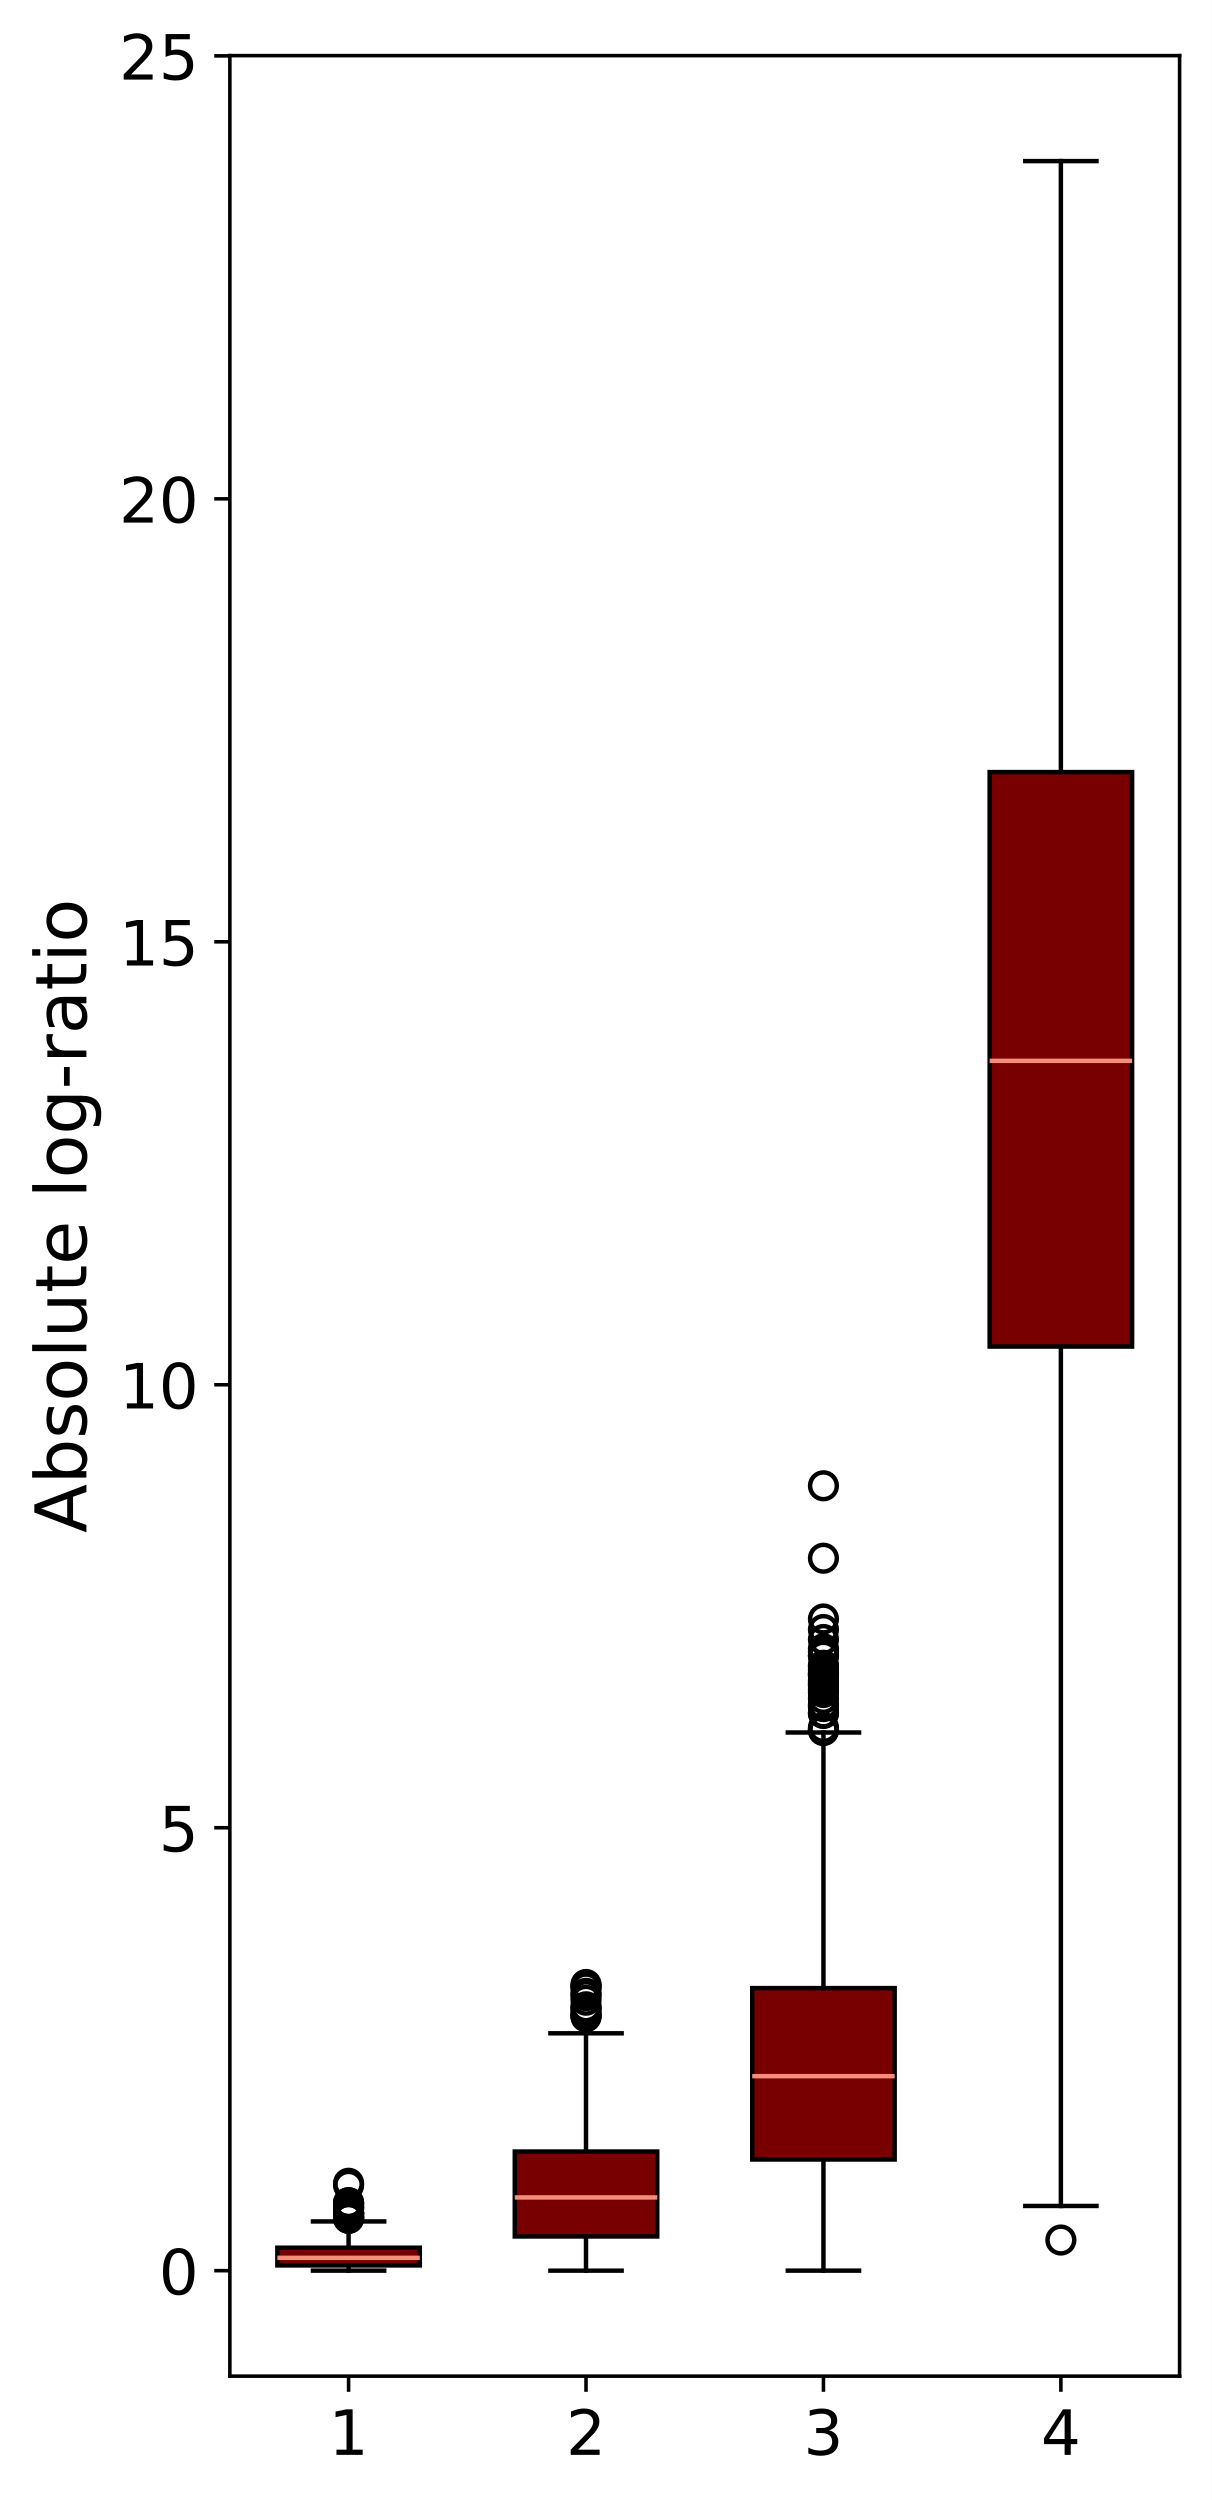
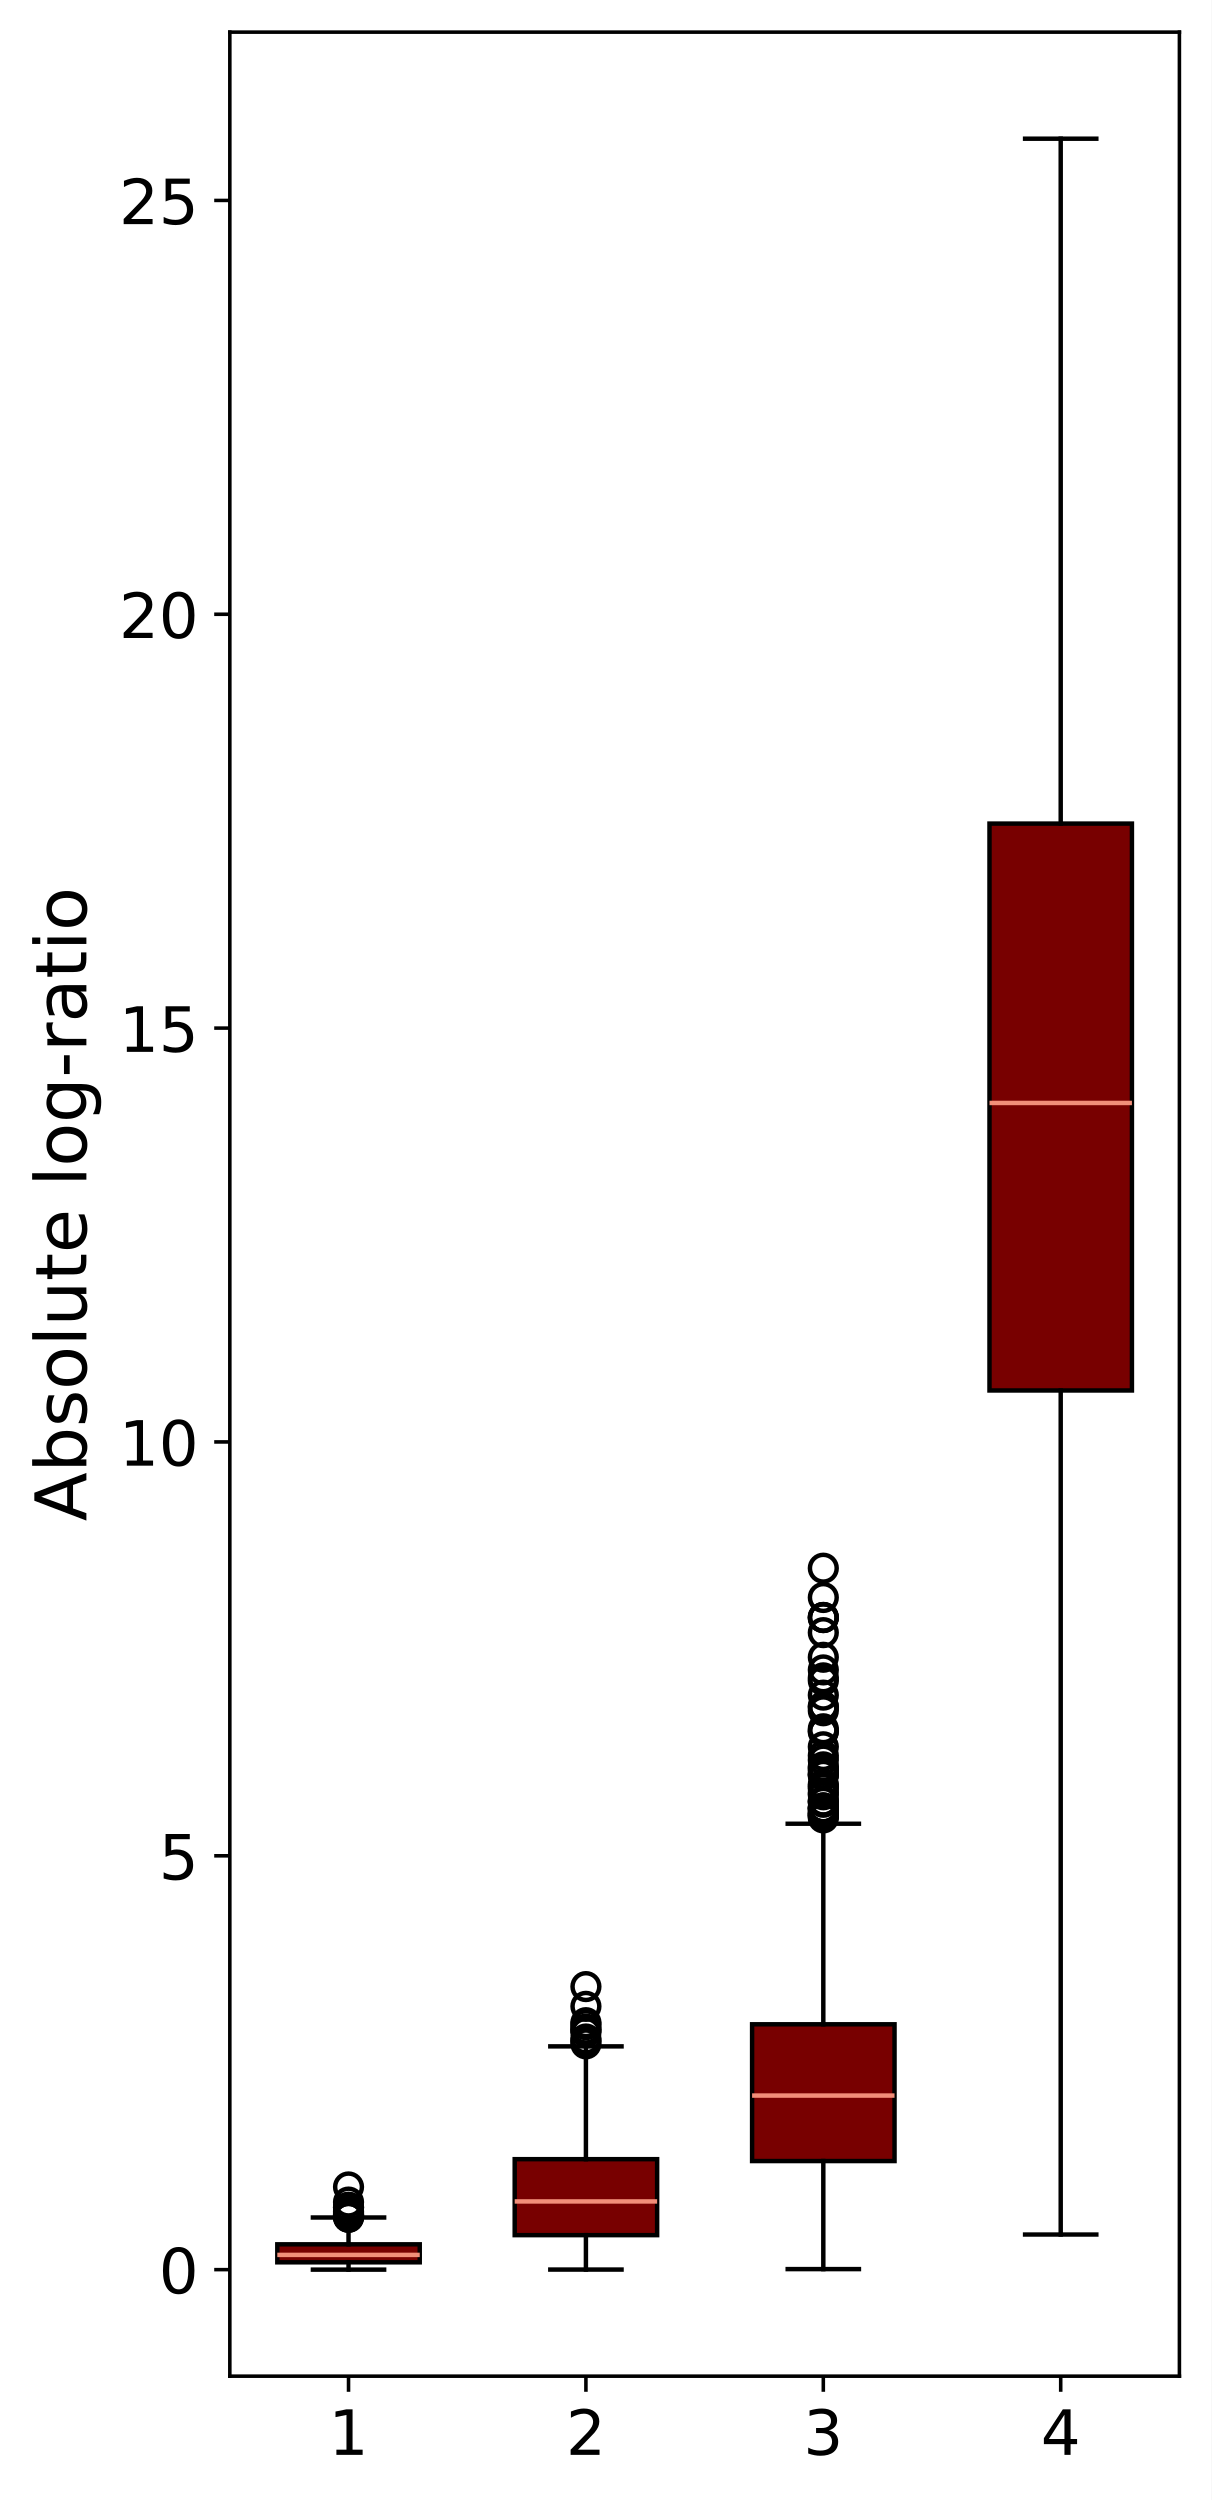
- <svg xmlns="http://www.w3.org/2000/svg" xmlns:xlink="http://www.w3.org/1999/xlink" width="271.485pt" height="560.119pt" viewBox="0 0 271.485 560.119" version="1.1">
+ <svg xmlns="http://www.w3.org/2000/svg" xmlns:xlink="http://www.w3.org/1999/xlink" width="271.485pt" height="560.209pt" viewBox="0 0 271.485 560.209" version="1.1">
  <defs>
    <style type="text/css">*{stroke-linejoin: round; stroke-linecap: butt}</style>
  </defs>
  <g id="figure_1">
    <g id="patch_1">
-       <path d="M 0 560.119  L 271.485 560.119  L 271.485 0  L 0 0  z " style="fill: #ffffff" />
+       <path d="M 0 560.209  L 271.485 560.209  L 271.485 0  L 0 0  z " style="fill: #ffffff" />
    </g>
    <g id="axes_1">
      <g id="patch_2">
-         <path d="M 51.5 532.37  L 264.285 532.37  L 264.285 12.462  L 51.5 12.462  z " style="fill: #ffffff" />
+         <path d="M 51.5 532.46  L 264.285 532.46  L 264.285 7.2  L 51.5 7.2  z " style="fill: #ffffff" />
      </g>
      <g id="matplotlib.axis_1">
        <g id="xtick_1">
          <g id="line2d_1">
            <defs>
-               <path id="m6e7638c739" d="M 0 0  L 0 3.5  " style="stroke: #000000; stroke-width: 0.8" />
+               <path id="md84a4ff75e" d="M 0 0  L 0 3.5  " style="stroke: #000000; stroke-width: 0.8" />
            </defs>
            <g>
-               <use xlink:href="#m6e7638c739" x="78.098" y="532.37" style="stroke: #000000; stroke-width: 0.8" />
+               <use xlink:href="#md84a4ff75e" x="78.098" y="532.46" style="stroke: #000000; stroke-width: 0.8" />
            </g>
          </g>
          <g id="text_1">
-             <g transform="translate(73.64437 550.0077) scale(0.14 -0.14)">
+             <g transform="translate(73.64437 550.0978) scale(0.14 -0.14)">
              <defs>
                <path id="DejaVuSans-31" d="M 794 531  L 1825 531  L 1825 4091  L 703 3866  L 703 4441  L 1819 4666  L 2450 4666  L 2450 531  L 3481 531  L 3481 0  L 794 0  L 794 531  z " transform="scale(0.015625)" />
              </defs>
              <use xlink:href="#DejaVuSans-31" />
            </g>
          </g>
        </g>
        <g id="xtick_2">
          <g id="line2d_2">
            <g>
-               <use xlink:href="#m6e7638c739" x="131.294" y="532.37" style="stroke: #000000; stroke-width: 0.8" />
+               <use xlink:href="#md84a4ff75e" x="131.294" y="532.46" style="stroke: #000000; stroke-width: 0.8" />
            </g>
          </g>
          <g id="text_2">
-             <g transform="translate(126.8406 550.0077) scale(0.14 -0.14)">
+             <g transform="translate(126.8406 550.0978) scale(0.14 -0.14)">
              <defs>
                <path id="DejaVuSans-32" d="M 1228 531  L 3431 531  L 3431 0  L 469 0  L 469 531  Q 828 903 1448 1529  Q 2069 2156 2228 2338  Q 2531 2678 2651 2914  Q 2772 3150 2772 3378  Q 2772 3750 2511 3984  Q 2250 4219 1831 4219  Q 1534 4219 1204 4116  Q 875 4013 500 3803  L 500 4441  Q 881 4594 1212 4672  Q 1544 4750 1819 4750  Q 2544 4750 2975 4387  Q 3406 4025 3406 3419  Q 3406 3131 3298 2873  Q 3191 2616 2906 2266  Q 2828 2175 2409 1742  Q 1991 1309 1228 531  z " transform="scale(0.015625)" />
              </defs>
              <use xlink:href="#DejaVuSans-32" />
            </g>
          </g>
        </g>
        <g id="xtick_3">
          <g id="line2d_3">
            <g>
-               <use xlink:href="#m6e7638c739" x="184.491" y="532.37" style="stroke: #000000; stroke-width: 0.8" />
+               <use xlink:href="#md84a4ff75e" x="184.491" y="532.46" style="stroke: #000000; stroke-width: 0.8" />
            </g>
          </g>
          <g id="text_3">
-             <g transform="translate(180.0369 550.0077) scale(0.14 -0.14)">
+             <g transform="translate(180.0369 550.0978) scale(0.14 -0.14)">
              <defs>
                <path id="DejaVuSans-33" d="M 2597 2516  Q 3050 2419 3304 2112  Q 3559 1806 3559 1356  Q 3559 666 3084 287  Q 2609 -91 1734 -91  Q 1441 -91 1130 -33  Q 819 25 488 141  L 488 750  Q 750 597 1062 519  Q 1375 441 1716 441  Q 2309 441 2620 675  Q 2931 909 2931 1356  Q 2931 1769 2642 2001  Q 2353 2234 1838 2234  L 1294 2234  L 1294 2753  L 1863 2753  Q 2328 2753 2575 2939  Q 2822 3125 2822 3475  Q 2822 3834 2567 4026  Q 2313 4219 1838 4219  Q 1578 4219 1281 4162  Q 984 4106 628 3988  L 628 4550  Q 988 4650 1302 4700  Q 1616 4750 1894 4750  Q 2613 4750 3031 4423  Q 3450 4097 3450 3541  Q 3450 3153 3228 2886  Q 3006 2619 2597 2516  z " transform="scale(0.015625)" />
              </defs>
              <use xlink:href="#DejaVuSans-33" />
            </g>
          </g>
        </g>
        <g id="xtick_4">
          <g id="line2d_4">
            <g>
-               <use xlink:href="#m6e7638c739" x="237.687" y="532.37" style="stroke: #000000; stroke-width: 0.8" />
+               <use xlink:href="#md84a4ff75e" x="237.687" y="532.46" style="stroke: #000000; stroke-width: 0.8" />
            </g>
          </g>
          <g id="text_4">
-             <g transform="translate(233.2331 550.0077) scale(0.14 -0.14)">
+             <g transform="translate(233.2331 550.0978) scale(0.14 -0.14)">
              <defs>
                <path id="DejaVuSans-34" d="M 2419 4116  L 825 1625  L 2419 1625  L 2419 4116  z M 2253 4666  L 3047 4666  L 3047 1625  L 3713 1625  L 3713 1100  L 3047 1100  L 3047 0  L 2419 0  L 2419 1100  L 313 1100  L 313 1709  L 2253 4666  z " transform="scale(0.015625)" />
              </defs>
              <use xlink:href="#DejaVuSans-34" />
            </g>
          </g>
        </g>
      </g>
      <g id="matplotlib.axis_2">
        <g id="ytick_1">
          <g id="line2d_5">
            <defs>
-               <path id="mb62a752e9b" d="M 0 0  L -3.5 0  " style="stroke: #000000; stroke-width: 0.8" />
+               <path id="m179d53784d" d="M 0 0  L -3.5 0  " style="stroke: #000000; stroke-width: 0.8" />
            </defs>
            <g>
-               <use xlink:href="#mb62a752e9b" x="51.5" y="508.738" style="stroke: #000000; stroke-width: 0.8" />
+               <use xlink:href="#m179d53784d" x="51.5" y="508.586" style="stroke: #000000; stroke-width: 0.8" />
            </g>
          </g>
          <g id="text_5">
-             <g transform="translate(35.5925 514.0573) scale(0.14 -0.14)">
+             <g transform="translate(35.5925 513.9051) scale(0.14 -0.14)">
              <defs>
                <path id="DejaVuSans-30" d="M 2034 4250  Q 1547 4250 1301 3770  Q 1056 3291 1056 2328  Q 1056 1369 1301 889  Q 1547 409 2034 409  Q 2525 409 2770 889  Q 3016 1369 3016 2328  Q 3016 3291 2770 3770  Q 2525 4250 2034 4250  z M 2034 4750  Q 2819 4750 3233 4129  Q 3647 3509 3647 2328  Q 3647 1150 3233 529  Q 2819 -91 2034 -91  Q 1250 -91 836 529  Q 422 1150 422 2328  Q 422 3509 836 4129  Q 1250 4750 2034 4750  z " transform="scale(0.015625)" />
              </defs>
              <use xlink:href="#DejaVuSans-30" />
            </g>
          </g>
        </g>
        <g id="ytick_2">
          <g id="line2d_6">
            <g>
-               <use xlink:href="#mb62a752e9b" x="51.5" y="409.495" style="stroke: #000000; stroke-width: 0.8" />
+               <use xlink:href="#m179d53784d" x="51.5" y="415.852" style="stroke: #000000; stroke-width: 0.8" />
            </g>
          </g>
          <g id="text_6">
-             <g transform="translate(35.5925 414.8134) scale(0.14 -0.14)">
+             <g transform="translate(35.5925 421.1704) scale(0.14 -0.14)">
              <defs>
                <path id="DejaVuSans-35" d="M 691 4666  L 3169 4666  L 3169 4134  L 1269 4134  L 1269 2991  Q 1406 3038 1543 3061  Q 1681 3084 1819 3084  Q 2600 3084 3056 2656  Q 3513 2228 3513 1497  Q 3513 744 3044 326  Q 2575 -91 1722 -91  Q 1428 -91 1123 -41  Q 819 9 494 109  L 494 744  Q 775 591 1075 516  Q 1375 441 1709 441  Q 2250 441 2565 725  Q 2881 1009 2881 1497  Q 2881 1984 2565 2268  Q 2250 2553 1709 2553  Q 1456 2553 1204 2497  Q 953 2441 691 2322  L 691 4666  z " transform="scale(0.015625)" />
              </defs>
              <use xlink:href="#DejaVuSans-35" />
            </g>
          </g>
        </g>
        <g id="ytick_3">
          <g id="line2d_7">
            <g>
-               <use xlink:href="#mb62a752e9b" x="51.5" y="310.251" style="stroke: #000000; stroke-width: 0.8" />
+               <use xlink:href="#m179d53784d" x="51.5" y="323.117" style="stroke: #000000; stroke-width: 0.8" />
            </g>
          </g>
          <g id="text_7">
-             <g transform="translate(26.685 315.5695) scale(0.14 -0.14)">
+             <g transform="translate(26.685 328.4357) scale(0.14 -0.14)">
              <use xlink:href="#DejaVuSans-31" />
              <use xlink:href="#DejaVuSans-30" transform="translate(63.62305 0)" />
            </g>
          </g>
        </g>
        <g id="ytick_4">
          <g id="line2d_8">
            <g>
-               <use xlink:href="#mb62a752e9b" x="51.5" y="211.007" style="stroke: #000000; stroke-width: 0.8" />
+               <use xlink:href="#m179d53784d" x="51.5" y="230.382" style="stroke: #000000; stroke-width: 0.8" />
            </g>
          </g>
          <g id="text_8">
-             <g transform="translate(26.685 216.3256) scale(0.14 -0.14)">
+             <g transform="translate(26.685 235.7011) scale(0.14 -0.14)">
              <use xlink:href="#DejaVuSans-31" />
              <use xlink:href="#DejaVuSans-35" transform="translate(63.62305 0)" />
            </g>
          </g>
        </g>
        <g id="ytick_5">
          <g id="line2d_9">
            <g>
-               <use xlink:href="#mb62a752e9b" x="51.5" y="111.763" style="stroke: #000000; stroke-width: 0.8" />
+               <use xlink:href="#m179d53784d" x="51.5" y="137.647" style="stroke: #000000; stroke-width: 0.8" />
            </g>
          </g>
          <g id="text_9">
-             <g transform="translate(26.685 117.0817) scale(0.14 -0.14)">
+             <g transform="translate(26.685 142.9664) scale(0.14 -0.14)">
              <use xlink:href="#DejaVuSans-32" />
              <use xlink:href="#DejaVuSans-30" transform="translate(63.62305 0)" />
            </g>
          </g>
        </g>
        <g id="ytick_6">
          <g id="line2d_10">
            <g>
-               <use xlink:href="#mb62a752e9b" x="51.5" y="12.519" style="stroke: #000000; stroke-width: 0.8" />
+               <use xlink:href="#m179d53784d" x="51.5" y="44.913" style="stroke: #000000; stroke-width: 0.8" />
            </g>
          </g>
          <g id="text_10">
-             <g transform="translate(26.685 17.83781) scale(0.14 -0.14)">
+             <g transform="translate(26.685 50.23169) scale(0.14 -0.14)">
              <use xlink:href="#DejaVuSans-32" />
              <use xlink:href="#DejaVuSans-35" transform="translate(63.62305 0)" />
            </g>
          </g>
        </g>
        <g id="text_11">
-           <g transform="translate(19.3575 343.4508) rotate(-90) scale(0.16 -0.16)">
+           <g transform="translate(19.3575 340.865) rotate(-90) scale(0.16 -0.16)">
            <defs>
              <path id="DejaVuSans-41" d="M 2188 4044  L 1331 1722  L 3047 1722  L 2188 4044  z M 1831 4666  L 2547 4666  L 4325 0  L 3669 0  L 3244 1197  L 1141 1197  L 716 0  L 50 0  L 1831 4666  z " transform="scale(0.015625)" />
              <path id="DejaVuSans-62" d="M 3116 1747  Q 3116 2381 2855 2742  Q 2594 3103 2138 3103  Q 1681 3103 1420 2742  Q 1159 2381 1159 1747  Q 1159 1113 1420 752  Q 1681 391 2138 391  Q 2594 391 2855 752  Q 3116 1113 3116 1747  z M 1159 2969  Q 1341 3281 1617 3432  Q 1894 3584 2278 3584  Q 2916 3584 3314 3078  Q 3713 2572 3713 1747  Q 3713 922 3314 415  Q 2916 -91 2278 -91  Q 1894 -91 1617 61  Q 1341 213 1159 525  L 1159 0  L 581 0  L 581 4863  L 1159 4863  L 1159 2969  z " transform="scale(0.015625)" />
              <path id="DejaVuSans-73" d="M 2834 3397  L 2834 2853  Q 2591 2978 2328 3040  Q 2066 3103 1784 3103  Q 1356 3103 1142 2972  Q 928 2841 928 2578  Q 928 2378 1081 2264  Q 1234 2150 1697 2047  L 1894 2003  Q 2506 1872 2764 1633  Q 3022 1394 3022 966  Q 3022 478 2636 193  Q 2250 -91 1575 -91  Q 1294 -91 989 -36  Q 684 19 347 128  L 347 722  Q 666 556 975 473  Q 1284 391 1588 391  Q 1994 391 2212 530  Q 2431 669 2431 922  Q 2431 1156 2273 1281  Q 2116 1406 1581 1522  L 1381 1569  Q 847 1681 609 1914  Q 372 2147 372 2553  Q 372 3047 722 3315  Q 1072 3584 1716 3584  Q 2034 3584 2315 3537  Q 2597 3491 2834 3397  z " transform="scale(0.015625)" />
              <path id="DejaVuSans-6f" d="M 1959 3097  Q 1497 3097 1228 2736  Q 959 2375 959 1747  Q 959 1119 1226 758  Q 1494 397 1959 397  Q 2419 397 2687 759  Q 2956 1122 2956 1747  Q 2956 2369 2687 2733  Q 2419 3097 1959 3097  z M 1959 3584  Q 2709 3584 3137 3096  Q 3566 2609 3566 1747  Q 3566 888 3137 398  Q 2709 -91 1959 -91  Q 1206 -91 779 398  Q 353 888 353 1747  Q 353 2609 779 3096  Q 1206 3584 1959 3584  z " transform="scale(0.015625)" />
              <path id="DejaVuSans-6c" d="M 603 4863  L 1178 4863  L 1178 0  L 603 0  L 603 4863  z " transform="scale(0.015625)" />
              <path id="DejaVuSans-75" d="M 544 1381  L 544 3500  L 1119 3500  L 1119 1403  Q 1119 906 1312 657  Q 1506 409 1894 409  Q 2359 409 2629 706  Q 2900 1003 2900 1516  L 2900 3500  L 3475 3500  L 3475 0  L 2900 0  L 2900 538  Q 2691 219 2414 64  Q 2138 -91 1772 -91  Q 1169 -91 856 284  Q 544 659 544 1381  z M 1991 3584  L 1991 3584  z " transform="scale(0.015625)" />
              <path id="DejaVuSans-74" d="M 1172 4494  L 1172 3500  L 2356 3500  L 2356 3053  L 1172 3053  L 1172 1153  Q 1172 725 1289 603  Q 1406 481 1766 481  L 2356 481  L 2356 0  L 1766 0  Q 1100 0 847 248  Q 594 497 594 1153  L 594 3053  L 172 3053  L 172 3500  L 594 3500  L 594 4494  L 1172 4494  z " transform="scale(0.015625)" />
              <path id="DejaVuSans-65" d="M 3597 1894  L 3597 1613  L 953 1613  Q 991 1019 1311 708  Q 1631 397 2203 397  Q 2534 397 2845 478  Q 3156 559 3463 722  L 3463 178  Q 3153 47 2828 -22  Q 2503 -91 2169 -91  Q 1331 -91 842 396  Q 353 884 353 1716  Q 353 2575 817 3079  Q 1281 3584 2069 3584  Q 2775 3584 3186 3129  Q 3597 2675 3597 1894  z M 3022 2063  Q 3016 2534 2758 2815  Q 2500 3097 2075 3097  Q 1594 3097 1305 2825  Q 1016 2553 972 2059  L 3022 2063  z " transform="scale(0.015625)" />
              <path id="DejaVuSans-20" transform="scale(0.015625)" />
              <path id="DejaVuSans-67" d="M 2906 1791  Q 2906 2416 2648 2759  Q 2391 3103 1925 3103  Q 1463 3103 1205 2759  Q 947 2416 947 1791  Q 947 1169 1205 825  Q 1463 481 1925 481  Q 2391 481 2648 825  Q 2906 1169 2906 1791  z M 3481 434  Q 3481 -459 3084 -895  Q 2688 -1331 1869 -1331  Q 1566 -1331 1297 -1286  Q 1028 -1241 775 -1147  L 775 -588  Q 1028 -725 1275 -790  Q 1522 -856 1778 -856  Q 2344 -856 2625 -561  Q 2906 -266 2906 331  L 2906 616  Q 2728 306 2450 153  Q 2172 0 1784 0  Q 1141 0 747 490  Q 353 981 353 1791  Q 353 2603 747 3093  Q 1141 3584 1784 3584  Q 2172 3584 2450 3431  Q 2728 3278 2906 2969  L 2906 3500  L 3481 3500  L 3481 434  z " transform="scale(0.015625)" />
              <path id="DejaVuSans-2d" d="M 313 2009  L 1997 2009  L 1997 1497  L 313 1497  L 313 2009  z " transform="scale(0.015625)" />
              <path id="DejaVuSans-72" d="M 2631 2963  Q 2534 3019 2420 3045  Q 2306 3072 2169 3072  Q 1681 3072 1420 2755  Q 1159 2438 1159 1844  L 1159 0  L 581 0  L 581 3500  L 1159 3500  L 1159 2956  Q 1341 3275 1631 3429  Q 1922 3584 2338 3584  Q 2397 3584 2469 3576  Q 2541 3569 2628 3553  L 2631 2963  z " transform="scale(0.015625)" />
              <path id="DejaVuSans-61" d="M 2194 1759  Q 1497 1759 1228 1600  Q 959 1441 959 1056  Q 959 750 1161 570  Q 1363 391 1709 391  Q 2188 391 2477 730  Q 2766 1069 2766 1631  L 2766 1759  L 2194 1759  z M 3341 1997  L 3341 0  L 2766 0  L 2766 531  Q 2569 213 2275 61  Q 1981 -91 1556 -91  Q 1019 -91 701 211  Q 384 513 384 1019  Q 384 1609 779 1909  Q 1175 2209 1959 2209  L 2766 2209  L 2766 2266  Q 2766 2663 2505 2880  Q 2244 3097 1772 3097  Q 1472 3097 1187 3025  Q 903 2953 641 2809  L 641 3341  Q 956 3463 1253 3523  Q 1550 3584 1831 3584  Q 2591 3584 2966 3190  Q 3341 2797 3341 1997  z " transform="scale(0.015625)" />
              <path id="DejaVuSans-69" d="M 603 3500  L 1178 3500  L 1178 0  L 603 0  L 603 3500  z M 603 4863  L 1178 4863  L 1178 4134  L 603 4134  L 603 4863  z " transform="scale(0.015625)" />
            </defs>
            <use xlink:href="#DejaVuSans-41" />
            <use xlink:href="#DejaVuSans-62" transform="translate(68.4082 0)" />
            <use xlink:href="#DejaVuSans-73" transform="translate(131.8848 0)" />
            <use xlink:href="#DejaVuSans-6f" transform="translate(183.9844 0)" />
            <use xlink:href="#DejaVuSans-6c" transform="translate(245.166 0)" />
            <use xlink:href="#DejaVuSans-75" transform="translate(272.9492 0)" />
            <use xlink:href="#DejaVuSans-74" transform="translate(336.3281 0)" />
            <use xlink:href="#DejaVuSans-65" transform="translate(375.5371 0)" />
            <use xlink:href="#DejaVuSans-20" transform="translate(437.0605 0)" />
            <use xlink:href="#DejaVuSans-6c" transform="translate(468.8477 0)" />
            <use xlink:href="#DejaVuSans-6f" transform="translate(496.6309 0)" />
            <use xlink:href="#DejaVuSans-67" transform="translate(557.8125 0)" />
            <use xlink:href="#DejaVuSans-2d" transform="translate(621.2891 0)" />
            <use xlink:href="#DejaVuSans-72" transform="translate(657.373 0)" />
            <use xlink:href="#DejaVuSans-61" transform="translate(698.4863 0)" />
            <use xlink:href="#DejaVuSans-74" transform="translate(759.7656 0)" />
            <use xlink:href="#DejaVuSans-69" transform="translate(798.9746 0)" />
            <use xlink:href="#DejaVuSans-6f" transform="translate(826.7578 0)" />
          </g>
        </g>
      </g>
      <g id="patch_3">
-         <path d="M 62.139 507.561  L 94.057 507.561  L 94.057 503.594  L 62.139 503.594  L 62.139 507.561  z " clip-path="url(#p7c1a74317e)" style="fill: #780000; stroke: #000000; stroke-linejoin: miter" />
+         <path d="M 62.139 506.948  L 94.057 506.948  L 94.057 502.915  L 62.139 502.915  L 62.139 506.948  z " clip-path="url(#p7674c131f5)" style="fill: #780000; stroke: #000000; stroke-linejoin: miter" />
      </g>
      <g id="line2d_11">
-         <path d="M 78.098 507.561  L 78.098 508.733  " clip-path="url(#p7c1a74317e)" style="fill: none; stroke: #000000; stroke-linecap: square" />
+         <path d="M 78.098 506.948  L 78.098 508.585  " clip-path="url(#p7674c131f5)" style="fill: none; stroke: #000000; stroke-linecap: square" />
      </g>
      <g id="line2d_12">
-         <path d="M 78.098 503.594  L 78.098 497.703  " clip-path="url(#p7c1a74317e)" style="fill: none; stroke: #000000; stroke-linecap: square" />
+         <path d="M 78.098 502.915  L 78.098 496.911  " clip-path="url(#p7674c131f5)" style="fill: none; stroke: #000000; stroke-linecap: square" />
      </g>
      <g id="line2d_13">
-         <path d="M 70.119 508.733  L 86.078 508.733  " clip-path="url(#p7c1a74317e)" style="fill: none; stroke: #000000; stroke-linecap: square" />
+         <path d="M 70.119 508.585  L 86.078 508.585  " clip-path="url(#p7674c131f5)" style="fill: none; stroke: #000000; stroke-linecap: square" />
      </g>
      <g id="line2d_14">
-         <path d="M 70.119 497.703  L 86.078 497.703  " clip-path="url(#p7c1a74317e)" style="fill: none; stroke: #000000; stroke-linecap: square" />
+         <path d="M 70.119 496.911  L 86.078 496.911  " clip-path="url(#p7674c131f5)" style="fill: none; stroke: #000000; stroke-linecap: square" />
      </g>
      <g id="line2d_15">
        <defs>
-           <path id="m694364a53b" d="M 0 3  C 0.796 3 1.559 2.684 2.121 2.121  C 2.684 1.559 3 0.796 3 0  C 3 -0.796 2.684 -1.559 2.121 -2.121  C 1.559 -2.684 0.796 -3 0 -3  C -0.796 -3 -1.559 -2.684 -2.121 -2.121  C -2.684 -1.559 -3 -0.796 -3 0  C -3 0.796 -2.684 1.559 -2.121 2.121  C -1.559 2.684 -0.796 3 0 3  z " style="stroke: #000000" />
+           <path id="mc89af7530f" d="M 0 3  C 0.796 3 1.559 2.684 2.121 2.121  C 2.684 1.559 3 0.796 3 0  C 3 -0.796 2.684 -1.559 2.121 -2.121  C 1.559 -2.684 0.796 -3 0 -3  C -0.796 -3 -1.559 -2.684 -2.121 -2.121  C -2.684 -1.559 -3 -0.796 -3 0  C -3 0.796 -2.684 1.559 -2.121 2.121  C -1.559 2.684 -0.796 3 0 3  z " style="stroke: #000000" />
        </defs>
-         <g clip-path="url(#p7c1a74317e)">
-           <use xlink:href="#m694364a53b" x="78.098" y="495.053" style="fill-opacity: 0; stroke: #000000" />
-           <use xlink:href="#m694364a53b" x="78.098" y="489.607" style="fill-opacity: 0; stroke: #000000" />
-           <use xlink:href="#m694364a53b" x="78.098" y="495.817" style="fill-opacity: 0; stroke: #000000" />
-           <use xlink:href="#m694364a53b" x="78.098" y="496.703" style="fill-opacity: 0; stroke: #000000" />
-           <use xlink:href="#m694364a53b" x="78.098" y="495.983" style="fill-opacity: 0; stroke: #000000" />
-           <use xlink:href="#m694364a53b" x="78.098" y="497.024" style="fill-opacity: 0; stroke: #000000" />
-           <use xlink:href="#m694364a53b" x="78.098" y="496.363" style="fill-opacity: 0; stroke: #000000" />
-           <use xlink:href="#m694364a53b" x="78.098" y="494.736" style="fill-opacity: 0; stroke: #000000" />
-           <use xlink:href="#m694364a53b" x="78.098" y="494.48" style="fill-opacity: 0; stroke: #000000" />
-           <use xlink:href="#m694364a53b" x="78.098" y="493.84" style="fill-opacity: 0; stroke: #000000" />
-           <use xlink:href="#m694364a53b" x="78.098" y="493.543" style="fill-opacity: 0; stroke: #000000" />
-           <use xlink:href="#m694364a53b" x="78.098" y="493.503" style="fill-opacity: 0; stroke: #000000" />
-           <use xlink:href="#m694364a53b" x="78.098" y="494.343" style="fill-opacity: 0; stroke: #000000" />
-           <use xlink:href="#m694364a53b" x="78.098" y="495.819" style="fill-opacity: 0; stroke: #000000" />
-           <use xlink:href="#m694364a53b" x="78.098" y="496.984" style="fill-opacity: 0; stroke: #000000" />
-           <use xlink:href="#m694364a53b" x="78.098" y="496.762" style="fill-opacity: 0; stroke: #000000" />
-           <use xlink:href="#m694364a53b" x="78.098" y="496.678" style="fill-opacity: 0; stroke: #000000" />
-           <use xlink:href="#m694364a53b" x="78.098" y="489.154" style="fill-opacity: 0; stroke: #000000" />
-           <use xlink:href="#m694364a53b" x="78.098" y="495.842" style="fill-opacity: 0; stroke: #000000" />
-           <use xlink:href="#m694364a53b" x="78.098" y="496.005" style="fill-opacity: 0; stroke: #000000" />
+         <g clip-path="url(#p7674c131f5)">
+           <use xlink:href="#mc89af7530f" x="78.098" y="496.585" style="fill-opacity: 0; stroke: #000000" />
+           <use xlink:href="#mc89af7530f" x="78.098" y="496.276" style="fill-opacity: 0; stroke: #000000" />
+           <use xlink:href="#mc89af7530f" x="78.098" y="496.471" style="fill-opacity: 0; stroke: #000000" />
+           <use xlink:href="#mc89af7530f" x="78.098" y="495.521" style="fill-opacity: 0; stroke: #000000" />
+           <use xlink:href="#mc89af7530f" x="78.098" y="495.905" style="fill-opacity: 0; stroke: #000000" />
+           <use xlink:href="#mc89af7530f" x="78.098" y="494.604" style="fill-opacity: 0; stroke: #000000" />
+           <use xlink:href="#mc89af7530f" x="78.098" y="493.448" style="fill-opacity: 0; stroke: #000000" />
+           <use xlink:href="#mc89af7530f" x="78.098" y="494.678" style="fill-opacity: 0; stroke: #000000" />
+           <use xlink:href="#mc89af7530f" x="78.098" y="496.845" style="fill-opacity: 0; stroke: #000000" />
+           <use xlink:href="#mc89af7530f" x="78.098" y="496.861" style="fill-opacity: 0; stroke: #000000" />
+           <use xlink:href="#mc89af7530f" x="78.098" y="490.059" style="fill-opacity: 0; stroke: #000000" />
+           <use xlink:href="#mc89af7530f" x="78.098" y="496.398" style="fill-opacity: 0; stroke: #000000" />
        </g>
      </g>
      <g id="patch_4">
-         <path d="M 115.335 501.071  L 147.253 501.071  L 147.253 482.049  L 115.335 482.049  L 115.335 501.071  z " clip-path="url(#p7c1a74317e)" style="fill: #780000; stroke: #000000; stroke-linejoin: miter" />
+         <path d="M 115.335 500.861  L 147.253 500.861  L 147.253 483.833  L 115.335 483.833  L 115.335 500.861  z " clip-path="url(#p7674c131f5)" style="fill: #780000; stroke: #000000; stroke-linejoin: miter" />
      </g>
      <g id="line2d_16">
-         <path d="M 131.294 501.071  L 131.294 508.738  " clip-path="url(#p7c1a74317e)" style="fill: none; stroke: #000000; stroke-linecap: square" />
+         <path d="M 131.294 500.861  L 131.294 508.57  " clip-path="url(#p7674c131f5)" style="fill: none; stroke: #000000; stroke-linecap: square" />
      </g>
      <g id="line2d_17">
-         <path d="M 131.294 482.049  L 131.294 455.555  " clip-path="url(#p7c1a74317e)" style="fill: none; stroke: #000000; stroke-linecap: square" />
+         <path d="M 131.294 483.833  L 131.294 458.554  " clip-path="url(#p7674c131f5)" style="fill: none; stroke: #000000; stroke-linecap: square" />
      </g>
      <g id="line2d_18">
-         <path d="M 123.315 508.738  L 139.274 508.738  " clip-path="url(#p7c1a74317e)" style="fill: none; stroke: #000000; stroke-linecap: square" />
+         <path d="M 123.315 508.57  L 139.274 508.57  " clip-path="url(#p7674c131f5)" style="fill: none; stroke: #000000; stroke-linecap: square" />
      </g>
      <g id="line2d_19">
-         <path d="M 123.315 455.555  L 139.274 455.555  " clip-path="url(#p7c1a74317e)" style="fill: none; stroke: #000000; stroke-linecap: square" />
+         <path d="M 123.315 458.554  L 139.274 458.554  " clip-path="url(#p7674c131f5)" style="fill: none; stroke: #000000; stroke-linecap: square" />
      </g>
      <g id="line2d_20">
-         <g clip-path="url(#p7c1a74317e)">
-           <use xlink:href="#m694364a53b" x="131.294" y="451.478" style="fill-opacity: 0; stroke: #000000" />
-           <use xlink:href="#m694364a53b" x="131.294" y="447.113" style="fill-opacity: 0; stroke: #000000" />
-           <use xlink:href="#m694364a53b" x="131.294" y="450.603" style="fill-opacity: 0; stroke: #000000" />
-           <use xlink:href="#m694364a53b" x="131.294" y="451.591" style="fill-opacity: 0; stroke: #000000" />
-           <use xlink:href="#m694364a53b" x="131.294" y="449.618" style="fill-opacity: 0; stroke: #000000" />
-           <use xlink:href="#m694364a53b" x="131.294" y="449.877" style="fill-opacity: 0; stroke: #000000" />
-           <use xlink:href="#m694364a53b" x="131.294" y="446.602" style="fill-opacity: 0; stroke: #000000" />
-           <use xlink:href="#m694364a53b" x="131.294" y="451.873" style="fill-opacity: 0; stroke: #000000" />
-           <use xlink:href="#m694364a53b" x="131.294" y="444.625" style="fill-opacity: 0; stroke: #000000" />
-           <use xlink:href="#m694364a53b" x="131.294" y="445.391" style="fill-opacity: 0; stroke: #000000" />
-           <use xlink:href="#m694364a53b" x="131.294" y="448.145" style="fill-opacity: 0; stroke: #000000" />
-           <use xlink:href="#m694364a53b" x="131.294" y="444.96" style="fill-opacity: 0; stroke: #000000" />
+         <g clip-path="url(#p7674c131f5)">
+           <use xlink:href="#mc89af7530f" x="131.294" y="454.839" style="fill-opacity: 0; stroke: #000000" />
+           <use xlink:href="#mc89af7530f" x="131.294" y="457.997" style="fill-opacity: 0; stroke: #000000" />
+           <use xlink:href="#mc89af7530f" x="131.294" y="455.421" style="fill-opacity: 0; stroke: #000000" />
+           <use xlink:href="#mc89af7530f" x="131.294" y="456.908" style="fill-opacity: 0; stroke: #000000" />
+           <use xlink:href="#mc89af7530f" x="131.294" y="453.249" style="fill-opacity: 0; stroke: #000000" />
+           <use xlink:href="#mc89af7530f" x="131.294" y="454.681" style="fill-opacity: 0; stroke: #000000" />
+           <use xlink:href="#mc89af7530f" x="131.294" y="445.163" style="fill-opacity: 0; stroke: #000000" />
+           <use xlink:href="#mc89af7530f" x="131.294" y="449.587" style="fill-opacity: 0; stroke: #000000" />
+           <use xlink:href="#mc89af7530f" x="131.294" y="453.702" style="fill-opacity: 0; stroke: #000000" />
+           <use xlink:href="#mc89af7530f" x="131.294" y="457.334" style="fill-opacity: 0; stroke: #000000" />
        </g>
      </g>
      <g id="patch_5">
-         <path d="M 168.532 483.831  L 200.45 483.831  L 200.45 445.43  L 168.532 445.43  L 168.532 483.831  z " clip-path="url(#p7c1a74317e)" style="fill: #780000; stroke: #000000; stroke-linejoin: miter" />
+         <path d="M 168.532 484.258  L 200.45 484.258  L 200.45 453.61  L 168.532 453.61  L 168.532 484.258  z " clip-path="url(#p7674c131f5)" style="fill: #780000; stroke: #000000; stroke-linejoin: miter" />
      </g>
      <g id="line2d_21">
-         <path d="M 184.491 483.831  L 184.491 508.728  " clip-path="url(#p7c1a74317e)" style="fill: none; stroke: #000000; stroke-linecap: square" />
+         <path d="M 184.491 484.258  L 184.491 508.469  " clip-path="url(#p7674c131f5)" style="fill: none; stroke: #000000; stroke-linecap: square" />
      </g>
      <g id="line2d_22">
-         <path d="M 184.491 445.43  L 184.491 388.157  " clip-path="url(#p7c1a74317e)" style="fill: none; stroke: #000000; stroke-linecap: square" />
+         <path d="M 184.491 453.61  L 184.491 408.668  " clip-path="url(#p7674c131f5)" style="fill: none; stroke: #000000; stroke-linecap: square" />
      </g>
      <g id="line2d_23">
-         <path d="M 176.511 508.728  L 192.47 508.728  " clip-path="url(#p7c1a74317e)" style="fill: none; stroke: #000000; stroke-linecap: square" />
+         <path d="M 176.511 508.469  L 192.47 508.469  " clip-path="url(#p7674c131f5)" style="fill: none; stroke: #000000; stroke-linecap: square" />
      </g>
      <g id="line2d_24">
-         <path d="M 176.511 388.157  L 192.47 388.157  " clip-path="url(#p7c1a74317e)" style="fill: none; stroke: #000000; stroke-linecap: square" />
+         <path d="M 176.511 408.668  L 192.47 408.668  " clip-path="url(#p7674c131f5)" style="fill: none; stroke: #000000; stroke-linecap: square" />
      </g>
      <g id="line2d_25">
-         <g clip-path="url(#p7c1a74317e)">
-           <use xlink:href="#m694364a53b" x="184.491" y="387.547" style="fill-opacity: 0; stroke: #000000" />
-           <use xlink:href="#m694364a53b" x="184.491" y="381.917" style="fill-opacity: 0; stroke: #000000" />
-           <use xlink:href="#m694364a53b" x="184.491" y="370.086" style="fill-opacity: 0; stroke: #000000" />
-           <use xlink:href="#m694364a53b" x="184.491" y="383.777" style="fill-opacity: 0; stroke: #000000" />
-           <use xlink:href="#m694364a53b" x="184.491" y="370.886" style="fill-opacity: 0; stroke: #000000" />
-           <use xlink:href="#m694364a53b" x="184.491" y="369.423" style="fill-opacity: 0; stroke: #000000" />
-           <use xlink:href="#m694364a53b" x="184.491" y="375.26" style="fill-opacity: 0; stroke: #000000" />
-           <use xlink:href="#m694364a53b" x="184.491" y="373.096" style="fill-opacity: 0; stroke: #000000" />
-           <use xlink:href="#m694364a53b" x="184.491" y="362.727" style="fill-opacity: 0; stroke: #000000" />
-           <use xlink:href="#m694364a53b" x="184.491" y="376.432" style="fill-opacity: 0; stroke: #000000" />
-           <use xlink:href="#m694364a53b" x="184.491" y="374.175" style="fill-opacity: 0; stroke: #000000" />
-           <use xlink:href="#m694364a53b" x="184.491" y="379.197" style="fill-opacity: 0; stroke: #000000" />
-           <use xlink:href="#m694364a53b" x="184.491" y="378.526" style="fill-opacity: 0; stroke: #000000" />
-           <use xlink:href="#m694364a53b" x="184.491" y="382.357" style="fill-opacity: 0; stroke: #000000" />
-           <use xlink:href="#m694364a53b" x="184.491" y="377.775" style="fill-opacity: 0; stroke: #000000" />
-           <use xlink:href="#m694364a53b" x="184.491" y="387.057" style="fill-opacity: 0; stroke: #000000" />
-           <use xlink:href="#m694364a53b" x="184.491" y="387.473" style="fill-opacity: 0; stroke: #000000" />
-           <use xlink:href="#m694364a53b" x="184.491" y="365.095" style="fill-opacity: 0; stroke: #000000" />
-           <use xlink:href="#m694364a53b" x="184.491" y="371.047" style="fill-opacity: 0; stroke: #000000" />
-           <use xlink:href="#m694364a53b" x="184.491" y="376.977" style="fill-opacity: 0; stroke: #000000" />
-           <use xlink:href="#m694364a53b" x="184.491" y="375.569" style="fill-opacity: 0; stroke: #000000" />
-           <use xlink:href="#m694364a53b" x="184.491" y="380.534" style="fill-opacity: 0; stroke: #000000" />
-           <use xlink:href="#m694364a53b" x="184.491" y="377.344" style="fill-opacity: 0; stroke: #000000" />
-           <use xlink:href="#m694364a53b" x="184.491" y="367.327" style="fill-opacity: 0; stroke: #000000" />
-           <use xlink:href="#m694364a53b" x="184.491" y="373.478" style="fill-opacity: 0; stroke: #000000" />
-           <use xlink:href="#m694364a53b" x="184.491" y="374.828" style="fill-opacity: 0; stroke: #000000" />
-           <use xlink:href="#m694364a53b" x="184.491" y="375.021" style="fill-opacity: 0; stroke: #000000" />
-           <use xlink:href="#m694364a53b" x="184.491" y="387.738" style="fill-opacity: 0; stroke: #000000" />
-           <use xlink:href="#m694364a53b" x="184.491" y="383.9" style="fill-opacity: 0; stroke: #000000" />
-           <use xlink:href="#m694364a53b" x="184.491" y="349.114" style="fill-opacity: 0; stroke: #000000" />
-           <use xlink:href="#m694364a53b" x="184.491" y="332.887" style="fill-opacity: 0; stroke: #000000" />
+         <g clip-path="url(#p7674c131f5)">
+           <use xlink:href="#mc89af7530f" x="184.491" y="400.301" style="fill-opacity: 0; stroke: #000000" />
+           <use xlink:href="#mc89af7530f" x="184.491" y="376.622" style="fill-opacity: 0; stroke: #000000" />
+           <use xlink:href="#mc89af7530f" x="184.491" y="403.866" style="fill-opacity: 0; stroke: #000000" />
+           <use xlink:href="#mc89af7530f" x="184.491" y="387.388" style="fill-opacity: 0; stroke: #000000" />
+           <use xlink:href="#mc89af7530f" x="184.491" y="382.391" style="fill-opacity: 0; stroke: #000000" />
+           <use xlink:href="#mc89af7530f" x="184.491" y="365.85" style="fill-opacity: 0; stroke: #000000" />
+           <use xlink:href="#mc89af7530f" x="184.491" y="405.238" style="fill-opacity: 0; stroke: #000000" />
+           <use xlink:href="#mc89af7530f" x="184.491" y="383.354" style="fill-opacity: 0; stroke: #000000" />
+           <use xlink:href="#mc89af7530f" x="184.491" y="406.408" style="fill-opacity: 0; stroke: #000000" />
+           <use xlink:href="#mc89af7530f" x="184.491" y="402.181" style="fill-opacity: 0; stroke: #000000" />
+           <use xlink:href="#mc89af7530f" x="184.491" y="374.2" style="fill-opacity: 0; stroke: #000000" />
+           <use xlink:href="#mc89af7530f" x="184.491" y="399.873" style="fill-opacity: 0; stroke: #000000" />
+           <use xlink:href="#mc89af7530f" x="184.491" y="401.773" style="fill-opacity: 0; stroke: #000000" />
+           <use xlink:href="#mc89af7530f" x="184.491" y="405.156" style="fill-opacity: 0; stroke: #000000" />
+           <use xlink:href="#mc89af7530f" x="184.491" y="382.503" style="fill-opacity: 0; stroke: #000000" />
+           <use xlink:href="#mc89af7530f" x="184.491" y="405.879" style="fill-opacity: 0; stroke: #000000" />
+           <use xlink:href="#mc89af7530f" x="184.491" y="405.197" style="fill-opacity: 0; stroke: #000000" />
+           <use xlink:href="#mc89af7530f" x="184.491" y="396.186" style="fill-opacity: 0; stroke: #000000" />
+           <use xlink:href="#mc89af7530f" x="184.491" y="371.367" style="fill-opacity: 0; stroke: #000000" />
+           <use xlink:href="#mc89af7530f" x="184.491" y="362.434" style="fill-opacity: 0; stroke: #000000" />
+           <use xlink:href="#mc89af7530f" x="184.491" y="394.406" style="fill-opacity: 0; stroke: #000000" />
+           <use xlink:href="#mc89af7530f" x="184.491" y="393.396" style="fill-opacity: 0; stroke: #000000" />
+           <use xlink:href="#mc89af7530f" x="184.491" y="375.979" style="fill-opacity: 0; stroke: #000000" />
+           <use xlink:href="#mc89af7530f" x="184.491" y="406.825" style="fill-opacity: 0; stroke: #000000" />
+           <use xlink:href="#mc89af7530f" x="184.491" y="406.702" style="fill-opacity: 0; stroke: #000000" />
+           <use xlink:href="#mc89af7530f" x="184.491" y="405.115" style="fill-opacity: 0; stroke: #000000" />
+           <use xlink:href="#mc89af7530f" x="184.491" y="396.724" style="fill-opacity: 0; stroke: #000000" />
+           <use xlink:href="#mc89af7530f" x="184.491" y="397.815" style="fill-opacity: 0; stroke: #000000" />
+           <use xlink:href="#mc89af7530f" x="184.491" y="397.533" style="fill-opacity: 0; stroke: #000000" />
+           <use xlink:href="#mc89af7530f" x="184.491" y="403.624" style="fill-opacity: 0; stroke: #000000" />
+           <use xlink:href="#mc89af7530f" x="184.491" y="388.009" style="fill-opacity: 0; stroke: #000000" />
+           <use xlink:href="#mc89af7530f" x="184.491" y="395.924" style="fill-opacity: 0; stroke: #000000" />
+           <use xlink:href="#mc89af7530f" x="184.491" y="407.362" style="fill-opacity: 0; stroke: #000000" />
+           <use xlink:href="#mc89af7530f" x="184.491" y="391.426" style="fill-opacity: 0; stroke: #000000" />
+           <use xlink:href="#mc89af7530f" x="184.491" y="403.611" style="fill-opacity: 0; stroke: #000000" />
+           <use xlink:href="#mc89af7530f" x="184.491" y="362.466" style="fill-opacity: 0; stroke: #000000" />
+           <use xlink:href="#mc89af7530f" x="184.491" y="379.851" style="fill-opacity: 0; stroke: #000000" />
+           <use xlink:href="#mc89af7530f" x="184.491" y="362.478" style="fill-opacity: 0; stroke: #000000" />
+           <use xlink:href="#mc89af7530f" x="184.491" y="387.964" style="fill-opacity: 0; stroke: #000000" />
+           <use xlink:href="#mc89af7530f" x="184.491" y="397.677" style="fill-opacity: 0; stroke: #000000" />
+           <use xlink:href="#mc89af7530f" x="184.491" y="400.776" style="fill-opacity: 0; stroke: #000000" />
+           <use xlink:href="#mc89af7530f" x="184.491" y="406.308" style="fill-opacity: 0; stroke: #000000" />
+           <use xlink:href="#mc89af7530f" x="184.491" y="406.931" style="fill-opacity: 0; stroke: #000000" />
+           <use xlink:href="#mc89af7530f" x="184.491" y="351.407" style="fill-opacity: 0; stroke: #000000" />
+           <use xlink:href="#mc89af7530f" x="184.491" y="357.975" style="fill-opacity: 0; stroke: #000000" />
        </g>
      </g>
      <g id="patch_6">
-         <path d="M 221.728 301.697  L 253.646 301.697  L 253.646 172.987  L 221.728 172.987  L 221.728 301.697  z " clip-path="url(#p7c1a74317e)" style="fill: #780000; stroke: #000000; stroke-linejoin: miter" />
+         <path d="M 221.728 311.583  L 253.646 311.583  L 253.646 184.553  L 221.728 184.553  L 221.728 311.583  z " clip-path="url(#p7674c131f5)" style="fill: #780000; stroke: #000000; stroke-linejoin: miter" />
      </g>
      <g id="line2d_26">
-         <path d="M 237.687 301.697  L 237.687 494.235  " clip-path="url(#p7c1a74317e)" style="fill: none; stroke: #000000; stroke-linecap: square" />
+         <path d="M 237.687 311.583  L 237.687 500.723  " clip-path="url(#p7674c131f5)" style="fill: none; stroke: #000000; stroke-linecap: square" />
      </g>
      <g id="line2d_27">
-         <path d="M 237.687 172.987  L 237.687 36.094  " clip-path="url(#p7c1a74317e)" style="fill: none; stroke: #000000; stroke-linecap: square" />
+         <path d="M 237.687 184.553  L 237.687 31.075  " clip-path="url(#p7674c131f5)" style="fill: none; stroke: #000000; stroke-linecap: square" />
      </g>
      <g id="line2d_28">
-         <path d="M 229.707 494.235  L 245.666 494.235  " clip-path="url(#p7c1a74317e)" style="fill: none; stroke: #000000; stroke-linecap: square" />
+         <path d="M 229.707 500.723  L 245.666 500.723  " clip-path="url(#p7674c131f5)" style="fill: none; stroke: #000000; stroke-linecap: square" />
      </g>
      <g id="line2d_29">
-         <path d="M 229.707 36.094  L 245.666 36.094  " clip-path="url(#p7c1a74317e)" style="fill: none; stroke: #000000; stroke-linecap: square" />
-       </g>
-       <g id="line2d_30">
-         <g clip-path="url(#p7c1a74317e)">
-           <use xlink:href="#m694364a53b" x="237.687" y="501.874" style="fill-opacity: 0; stroke: #000000" />
-         </g>
-       </g>
+         <path d="M 229.707 31.075  L 245.666 31.075  " clip-path="url(#p7674c131f5)" style="fill: none; stroke: #000000; stroke-linecap: square" />
+       </g>
+       <g id="line2d_30" />
      <g id="line2d_31">
-         <path d="M 62.139 505.866  L 94.057 505.866  " clip-path="url(#p7c1a74317e)" style="fill: none; stroke: #f28e79" />
+         <path d="M 62.139 505.29  L 94.057 505.29  " clip-path="url(#p7674c131f5)" style="fill: none; stroke: #f28e79" />
      </g>
      <g id="line2d_32">
-         <path d="M 115.335 492.328  L 147.253 492.328  " clip-path="url(#p7c1a74317e)" style="fill: none; stroke: #f28e79" />
+         <path d="M 115.335 493.308  L 147.253 493.308  " clip-path="url(#p7674c131f5)" style="fill: none; stroke: #f28e79" />
      </g>
      <g id="line2d_33">
-         <path d="M 168.532 465.162  L 200.45 465.162  " clip-path="url(#p7c1a74317e)" style="fill: none; stroke: #f28e79" />
+         <path d="M 168.532 469.582  L 200.45 469.582  " clip-path="url(#p7674c131f5)" style="fill: none; stroke: #f28e79" />
      </g>
      <g id="line2d_34">
-         <path d="M 221.728 237.676  L 253.646 237.676  " clip-path="url(#p7c1a74317e)" style="fill: none; stroke: #f28e79" />
+         <path d="M 221.728 247.162  L 253.646 247.162  " clip-path="url(#p7674c131f5)" style="fill: none; stroke: #f28e79" />
      </g>
      <g id="patch_7">
-         <path d="M 51.5 532.37  L 51.5 12.462  " style="fill: none; stroke: #000000; stroke-width: 0.8; stroke-linejoin: miter; stroke-linecap: square" />
+         <path d="M 51.5 532.46  L 51.5 7.2  " style="fill: none; stroke: #000000; stroke-width: 0.8; stroke-linejoin: miter; stroke-linecap: square" />
      </g>
      <g id="patch_8">
-         <path d="M 264.285 532.37  L 264.285 12.462  " style="fill: none; stroke: #000000; stroke-width: 0.8; stroke-linejoin: miter; stroke-linecap: square" />
+         <path d="M 264.285 532.46  L 264.285 7.2  " style="fill: none; stroke: #000000; stroke-width: 0.8; stroke-linejoin: miter; stroke-linecap: square" />
      </g>
      <g id="patch_9">
-         <path d="M 51.5 532.37  L 264.285 532.37  " style="fill: none; stroke: #000000; stroke-width: 0.8; stroke-linejoin: miter; stroke-linecap: square" />
+         <path d="M 51.5 532.46  L 264.285 532.46  " style="fill: none; stroke: #000000; stroke-width: 0.8; stroke-linejoin: miter; stroke-linecap: square" />
      </g>
      <g id="patch_10">
-         <path d="M 51.5 12.462  L 264.285 12.462  " style="fill: none; stroke: #000000; stroke-width: 0.8; stroke-linejoin: miter; stroke-linecap: square" />
+         <path d="M 51.5 7.2  L 264.285 7.2  " style="fill: none; stroke: #000000; stroke-width: 0.8; stroke-linejoin: miter; stroke-linecap: square" />
      </g>
    </g>
  </g>
  <defs>
-     <clipPath id="p7c1a74317e">
-       <rect x="51.5" y="12.462" width="212.785" height="519.908" />
+     <clipPath id="p7674c131f5">
+       <rect x="51.5" y="7.2" width="212.785" height="525.26" />
    </clipPath>
  </defs>
</svg>
